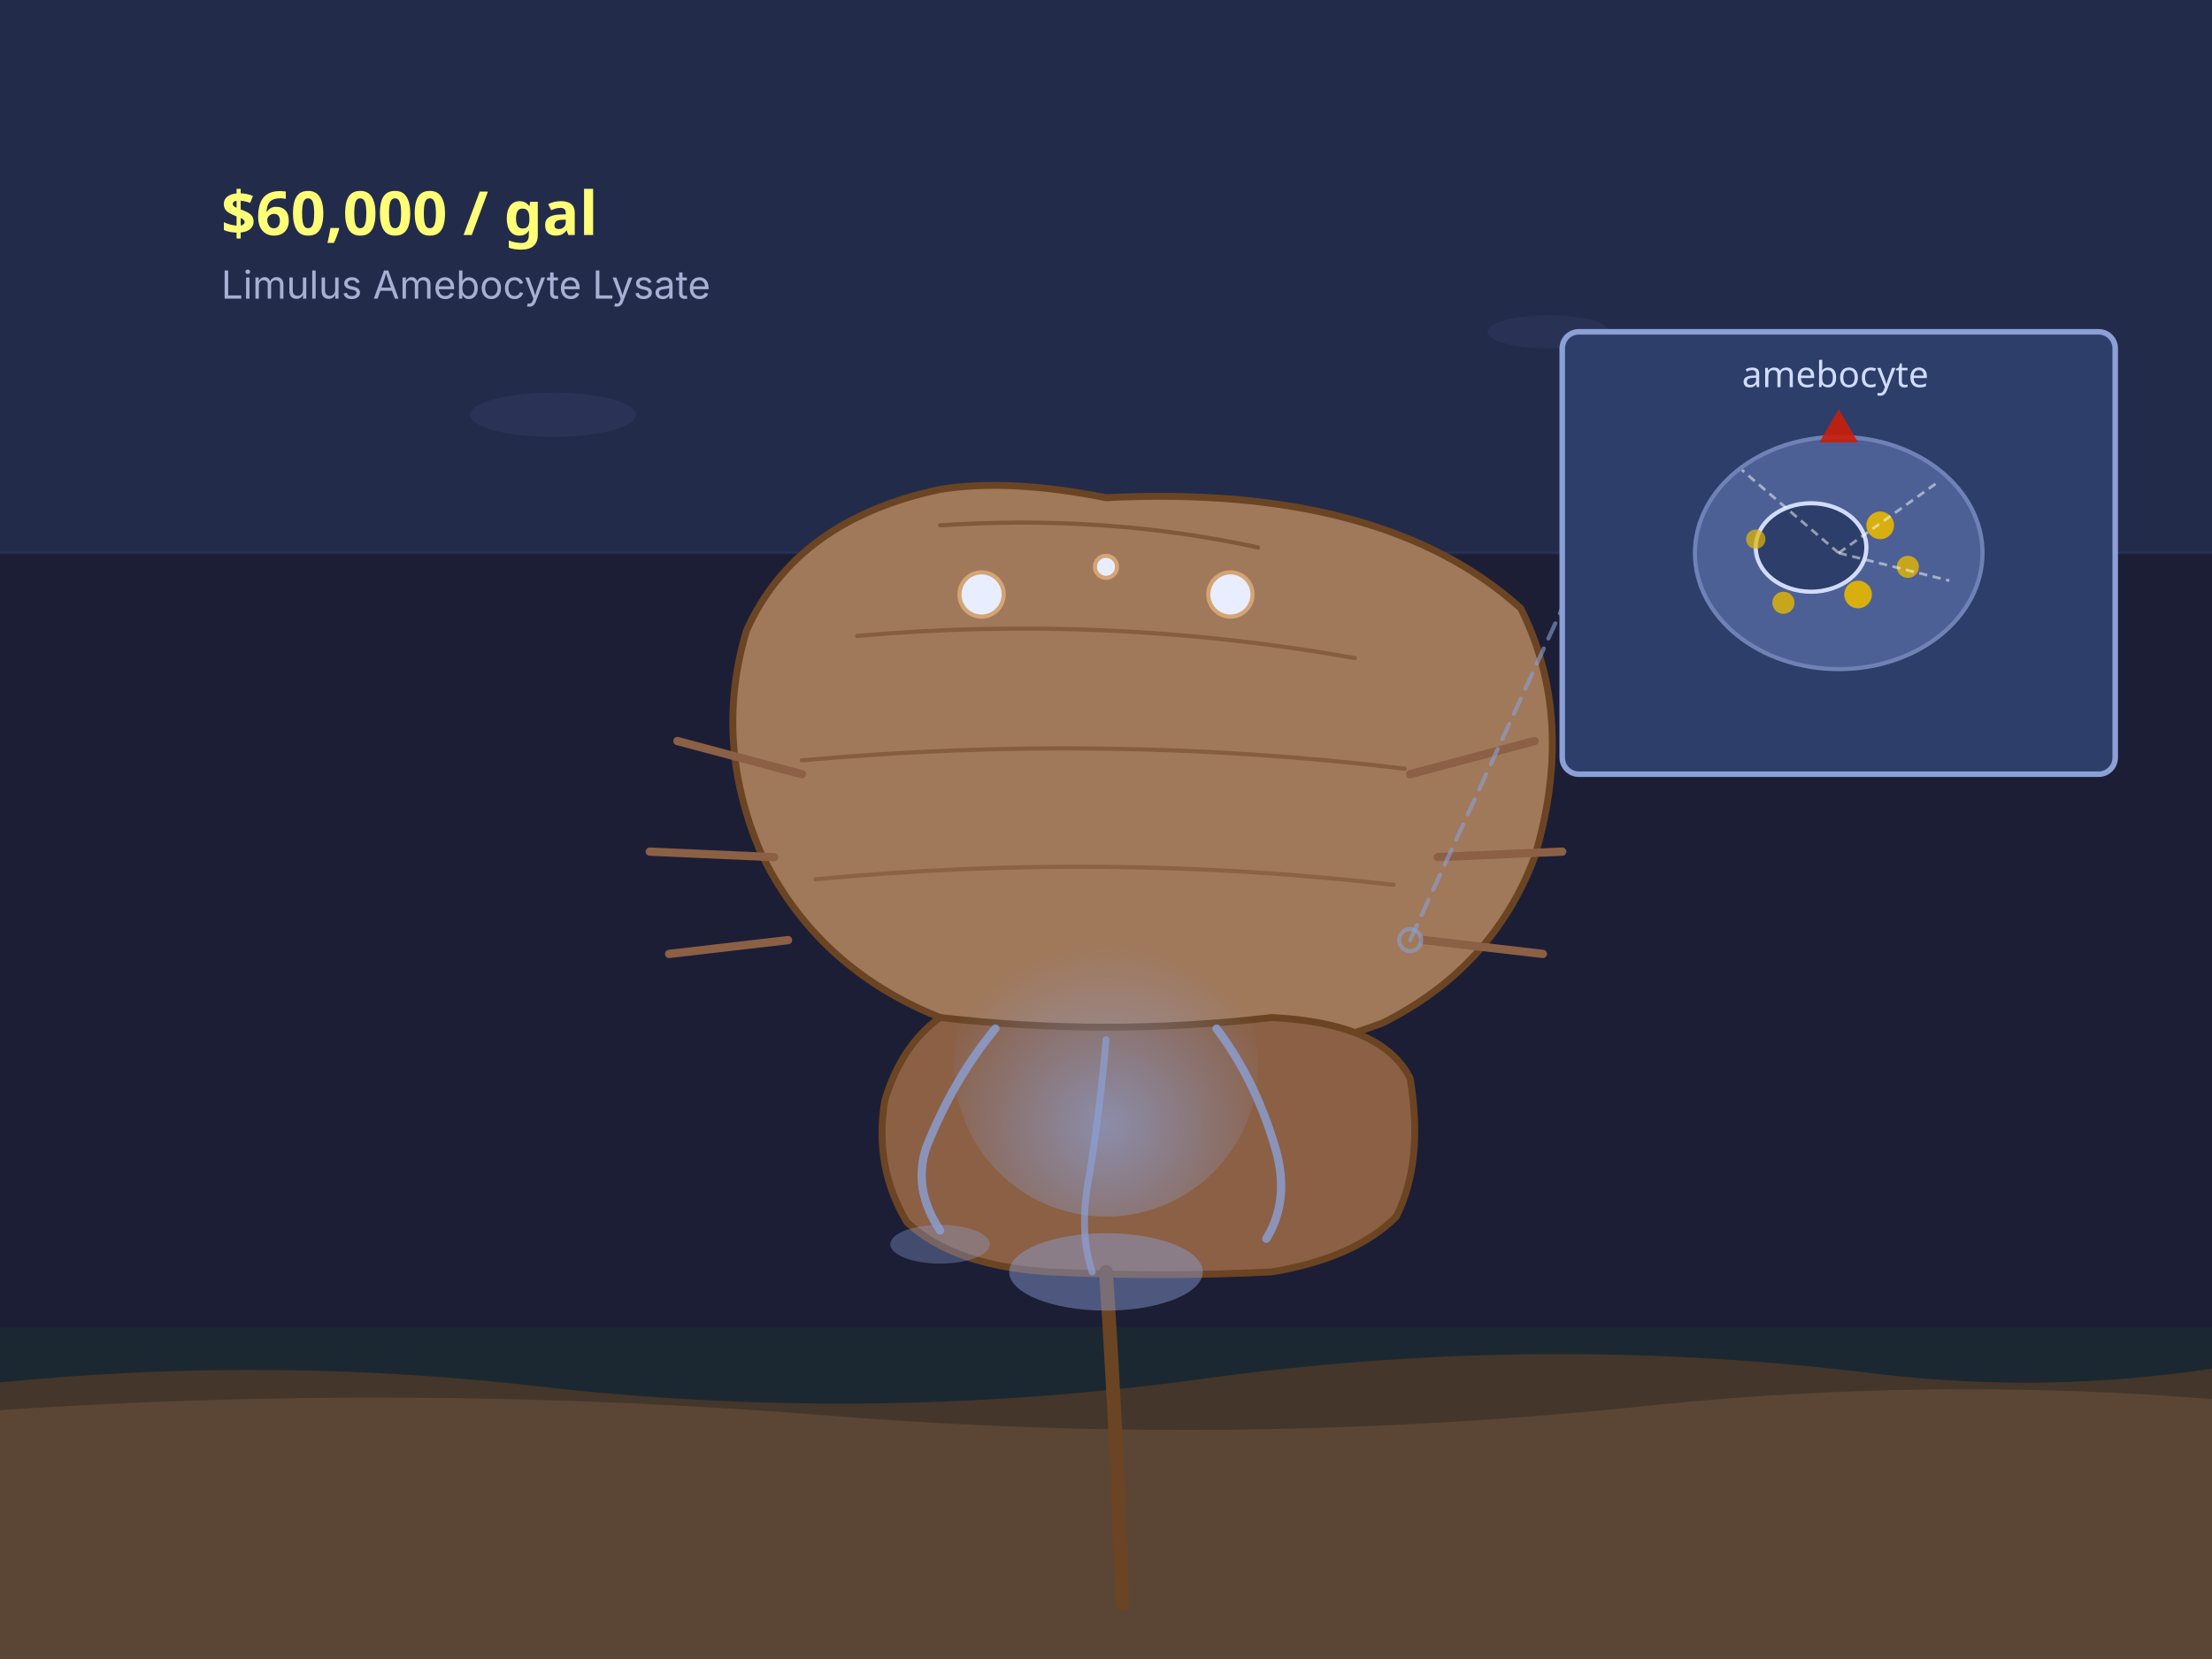
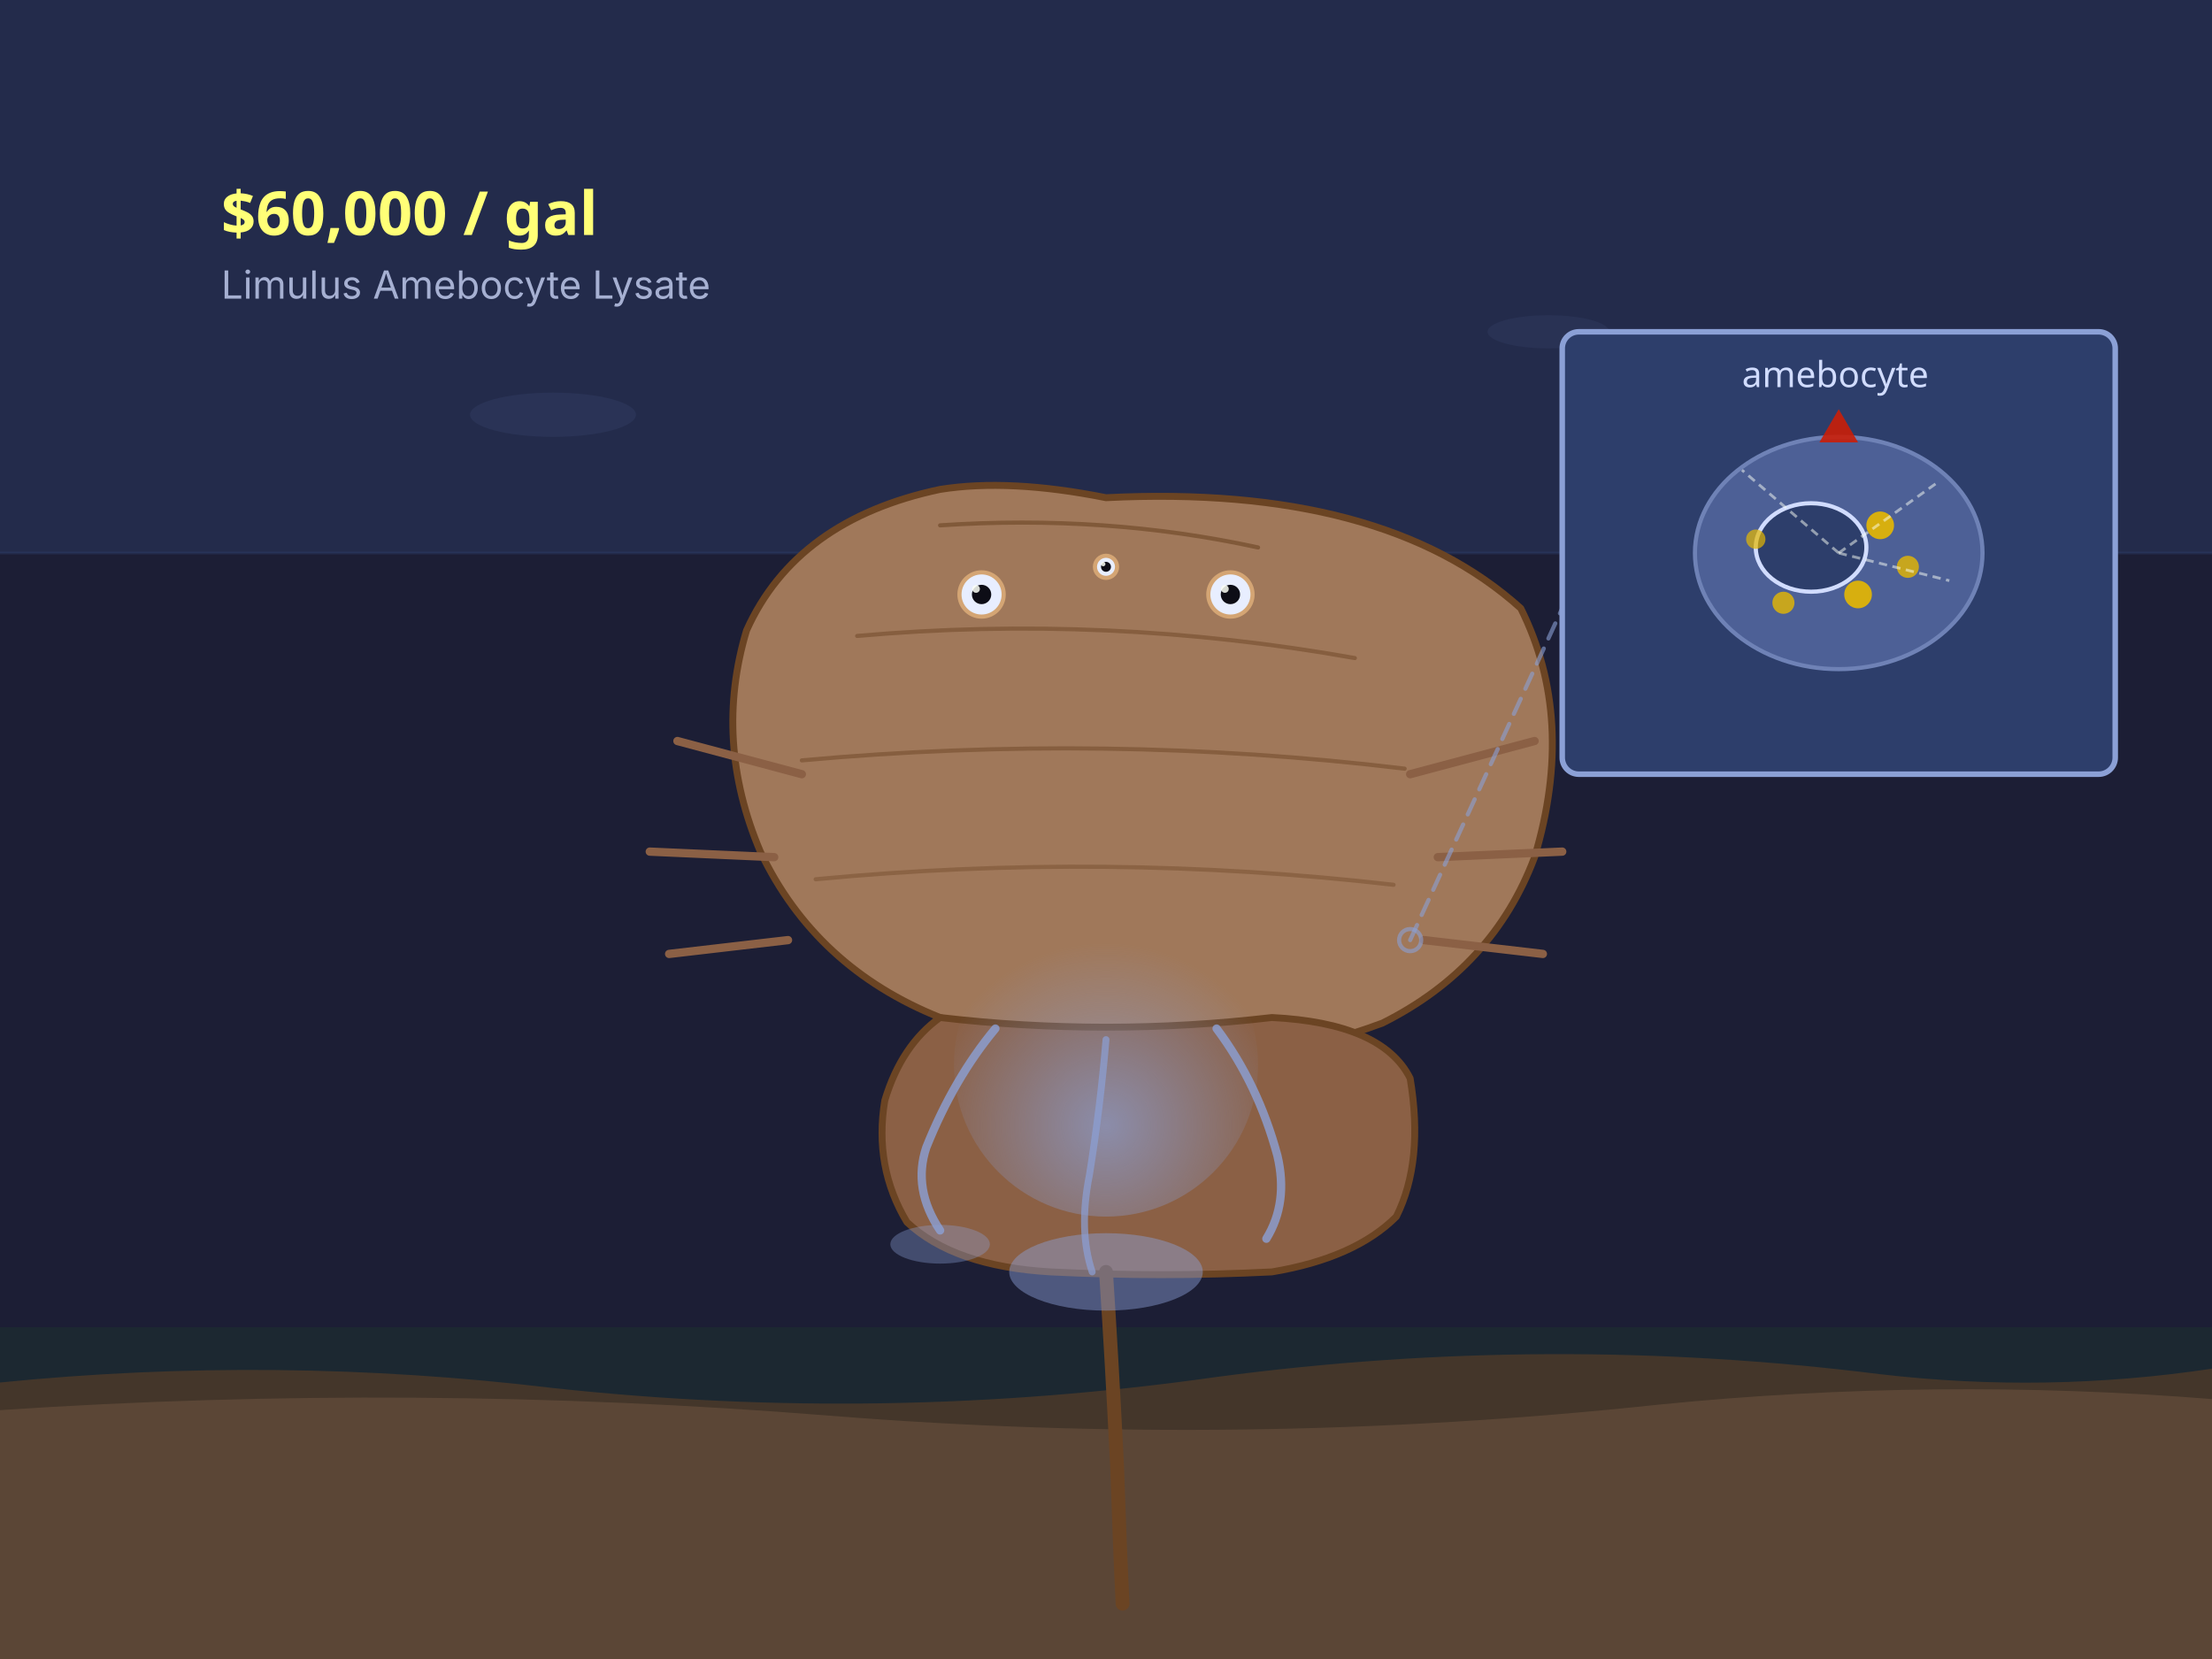
<svg xmlns="http://www.w3.org/2000/svg" viewBox="0 0 800 600" width="800" height="600">
  <defs>
    <radialGradient id="blood-pool" cx="50%" cy="70%" r="60%">
      <stop offset="0%" stop-color="#8BA0D6" stop-opacity="0.7" />
      <stop offset="100%" stop-color="#8BA0D6" stop-opacity="0" />
    </radialGradient>
  </defs>
  <g id="bg" data-label="Dark ocean shelf environment, navy-midnight tones">
    <rect width="800" height="600" fill="#1C1E35" />
    <rect x="0" y="0" width="800" height="200" fill="#2D3E6B" opacity="0.4" />
    <rect x="0" y="480" width="800" height="120" fill="#1A5C1E" opacity="0.15" />
  </g>
  <g id="context" data-label="Sandy ocean bottom texture and horizon line">
    <path d="M 0 500 Q 100 490 200 502 Q 320 515 440 498 Q 560 482 680 497 Q 740 504 800 495 L 800 600 L 0 600 Z" fill="#6B4423" opacity="0.5" />
    <path d="M 0 510 Q 150 500 300 512 Q 450 524 600 508 Q 700 498 800 506 L 800 600 L 0 600 Z" fill="#A0785A" opacity="0.25" />
    <line x1="0" y1="200" x2="800" y2="200" stroke="#2D3E6B" stroke-width="1" opacity="0.4" />
    <ellipse cx="200" cy="150" rx="30" ry="8" fill="#5B6FA8" opacity="0.12" />
    <ellipse cx="560" cy="120" rx="22" ry="6" fill="#5B6FA8" opacity="0.1" />
  </g>
  <g id="subject" data-label="Horseshoe crab viewed from above, carapace and tail detail">
    <path d="M 400 180 Q 500 175 550 220 Q 570 260 555 310 Q 540 350 500 370 Q 460 385 420 382 Q 380 380 340 368 Q 295 350 275 308 Q 258 268 270 228 Q 288 188 340 177 Q 365 173 400 180 Z" fill="#A0785A" stroke="#6B4423" stroke-width="2.5" stroke-linecap="round" stroke-linejoin="round" />
    <path d="M 340 190 Q 400 186 455 198" stroke="#6B4423" stroke-width="1.5" fill="none" opacity="0.6" stroke-linecap="round" />
    <path d="M 310 230 Q 400 222 490 238" stroke="#6B4423" stroke-width="1.5" fill="none" opacity="0.5" stroke-linecap="round" />
    <path d="M 290 275 Q 400 265 508 278" stroke="#6B4423" stroke-width="1.5" fill="none" opacity="0.5" stroke-linecap="round" />
    <path d="M 295 318 Q 400 308 504 320" stroke="#6B4423" stroke-width="1.5" fill="none" opacity="0.4" stroke-linecap="round" />
    <path d="M 340 368 Q 400 375 460 368 Q 500 370 510 390 Q 515 420 505 440 Q 490 455 460 460 Q 420 462 380 460 Q 345 458 328 442 Q 316 422 320 398 Q 326 378 340 368 Z" fill="#8B6045" stroke="#6B4423" stroke-width="2.5" stroke-linecap="round" stroke-linejoin="round" />
    <path d="M 400 460 Q 402 490 404 530 Q 405 560 406 580" stroke="#6B4423" stroke-width="5" stroke-linecap="round" fill="none" />
    <circle cx="355" cy="215" r="8" fill="#E8EEFF" stroke="#D4A574" stroke-width="1.5" />
+     <circle cx="355" cy="215" r="3.5" fill="#0D0D16" />
+     <circle cx="353" cy="213" r="1.4" fill="#FBFFF6" opacity="0.85" />
    <circle cx="445" cy="215" r="8" fill="#E8EEFF" stroke="#D4A574" stroke-width="1.5" />
+     <circle cx="445" cy="215" r="3.5" fill="#0D0D16" />
+     <circle cx="443" cy="213" r="1.4" fill="#FBFFF6" opacity="0.85" />
    <circle cx="400" cy="205" r="4" fill="#E8EEFF" stroke="#D4A574" stroke-width="1.5" />
+     <circle cx="400" cy="205" r="1.8" fill="#0D0D16" />
+     <circle cx="399" cy="204" r="0.8" fill="#FBFFF6" opacity="0.85" />
    <line x1="290" y1="280" x2="245" y2="268" stroke="#8B6045" stroke-width="3" stroke-linecap="round" />
    <line x1="280" y1="310" x2="235" y2="308" stroke="#8B6045" stroke-width="3" stroke-linecap="round" />
    <line x1="285" y1="340" x2="242" y2="345" stroke="#8B6045" stroke-width="3" stroke-linecap="round" />
    <line x1="510" y1="280" x2="555" y2="268" stroke="#8B6045" stroke-width="3" stroke-linecap="round" />
    <line x1="520" y1="310" x2="565" y2="308" stroke="#8B6045" stroke-width="3" stroke-linecap="round" />
    <line x1="515" y1="340" x2="558" y2="345" stroke="#8B6045" stroke-width="3" stroke-linecap="round" />
  </g>
  <g id="detail-blood" data-label="Blue hemocyanin blood pooling from gill sampling site">
    <circle cx="400" cy="385" r="55" fill="url(#blood-pool)" />
    <path d="M 360 372 Q 345 390 335 415 Q 330 430 340 445" stroke="#8BA0D6" stroke-width="3" stroke-linecap="round" fill="none" opacity="0.8" />
    <path d="M 440 372 Q 455 392 462 418 Q 466 435 458 448" stroke="#8BA0D6" stroke-width="3" stroke-linecap="round" fill="none" opacity="0.8" />
    <path d="M 400 376 Q 398 400 394 425 Q 390 445 395 460" stroke="#8BA0D6" stroke-width="2.5" stroke-linecap="round" fill="none" opacity="0.7" />
    <ellipse cx="400" cy="460" rx="35" ry="14" fill="#8BA0D6" opacity="0.45" />
    <ellipse cx="340" cy="450" rx="18" ry="7" fill="#8BA0D6" opacity="0.35" />
  </g>
  <g id="detail-cell" data-label="Enlarged amebocyte cell inset showing clotting reaction">
    <rect x="565" y="120" width="200" height="160" rx="6" fill="#2D3E6B" stroke="#8BA0D6" stroke-width="2" />
    <ellipse cx="665" cy="200" rx="52" ry="42" fill="#5B6FA8" opacity="0.7" stroke="#8BA0D6" stroke-width="1.5" />
    <ellipse cx="655" cy="198" rx="20" ry="16" fill="#2D3E6B" stroke="#D1DCFF" stroke-width="1.5" />
    <circle cx="680" cy="190" r="5" fill="#E6B800" opacity="0.9" />
    <circle cx="690" cy="205" r="4" fill="#E6B800" opacity="0.8" />
    <circle cx="672" cy="215" r="5" fill="#E6B800" opacity="0.9" />
    <circle cx="645" cy="218" r="4" fill="#E6B800" opacity="0.8" />
    <circle cx="635" cy="195" r="3.5" fill="#E6B800" opacity="0.7" />
    <line x1="665" y1="200" x2="700" y2="175" stroke="#FBFFF6" stroke-width="1" opacity="0.5" stroke-dasharray="3 2" />
    <line x1="665" y1="200" x2="705" y2="210" stroke="#FBFFF6" stroke-width="1" opacity="0.5" stroke-dasharray="3 2" />
    <line x1="665" y1="200" x2="630" y2="170" stroke="#FBFFF6" stroke-width="1" opacity="0.5" stroke-dasharray="3 2" />
    <polygon points="665,148 672,160 658,160" fill="#CA1E08" opacity="0.9" />
    <text x="630" y="140" font-family="Barlow, system-ui, sans-serif" font-size="13" fill="#D1DCFF">amebocyte</text>
  </g>
  <g id="label" data-label="Value label and connection annotation">
    <text x="80" y="85" font-family="Barlow, system-ui, sans-serif" font-size="22" font-weight="900" fill="#FFFF77">$60,000 / gal</text>
    <text x="80" y="108" font-family="Inter, system-ui, sans-serif" font-size="14" fill="#D1DCFF" opacity="0.75">Limulus Amebocyte Lysate</text>
  </g>
  <g id="overlay" data-label="Connection line from crab to amebocyte inset, emphasis marks">
    <line x1="510" y1="340" x2="565" y2="220" stroke="#8BA0D6" stroke-width="1.5" stroke-dasharray="6 4" opacity="0.6" stroke-linecap="round" />
    <circle cx="510" cy="340" r="4" fill="none" stroke="#8BA0D6" stroke-width="1.5" opacity="0.6" />
  </g>
</svg>
